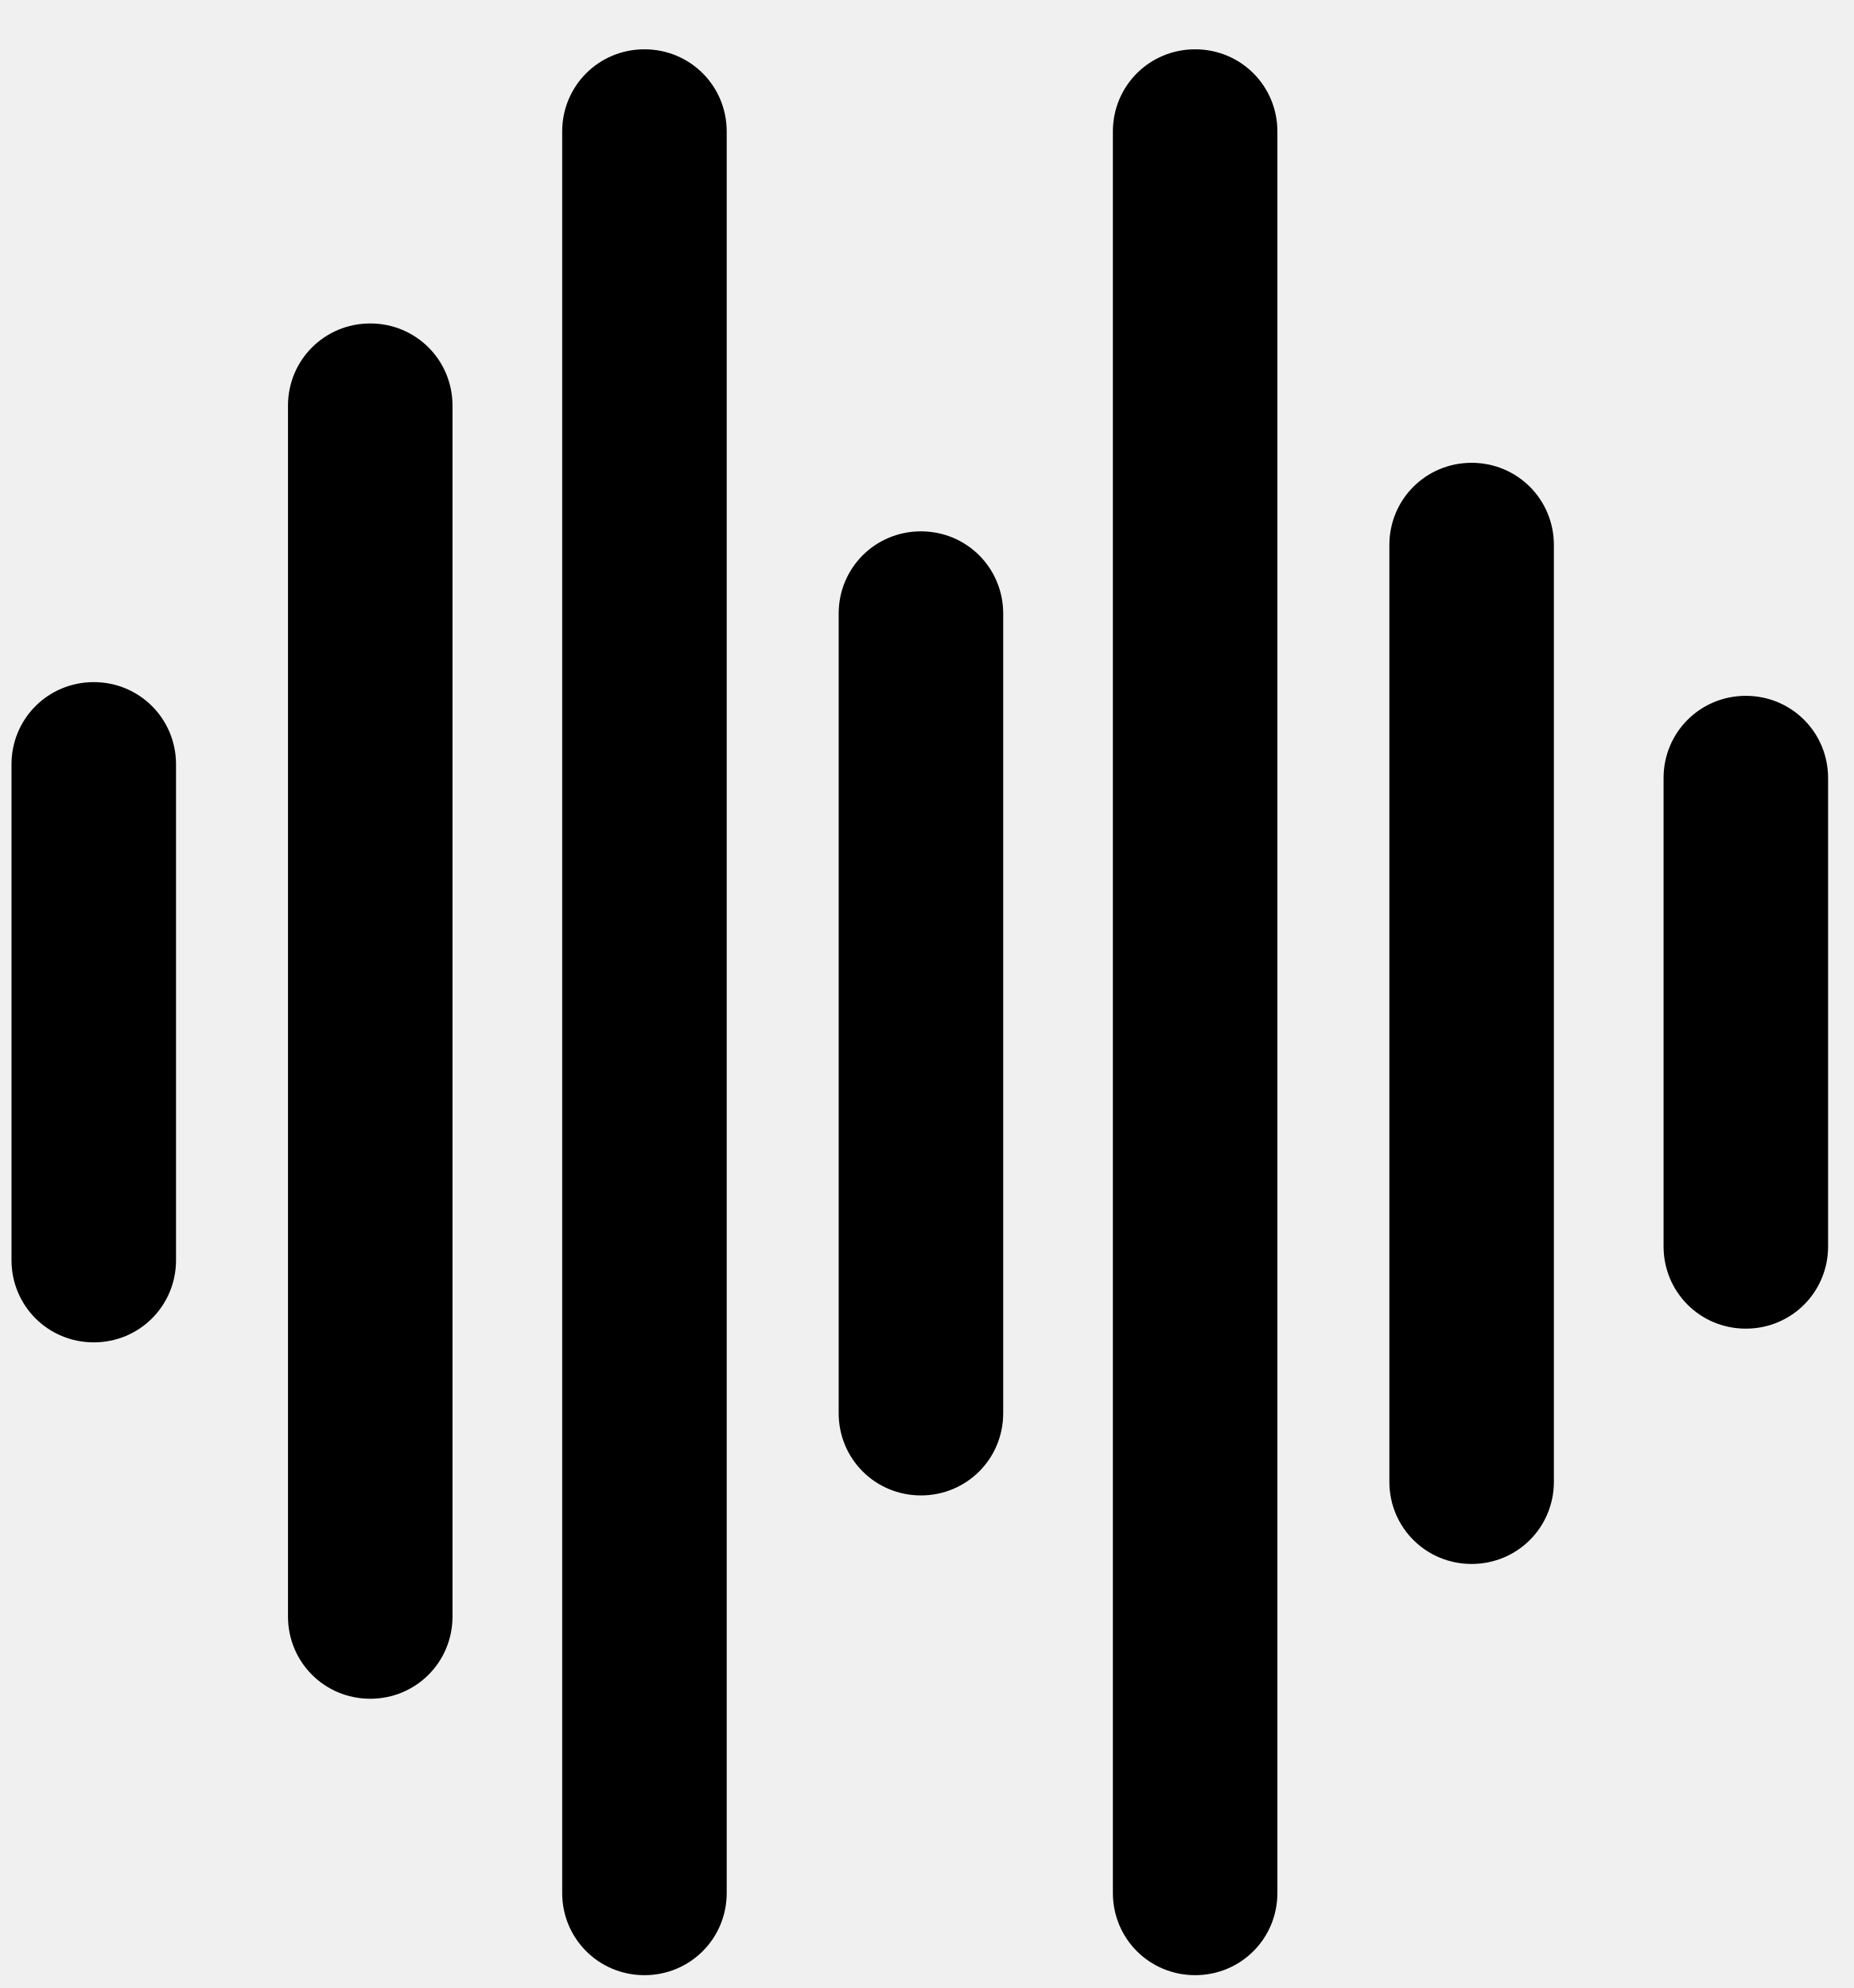
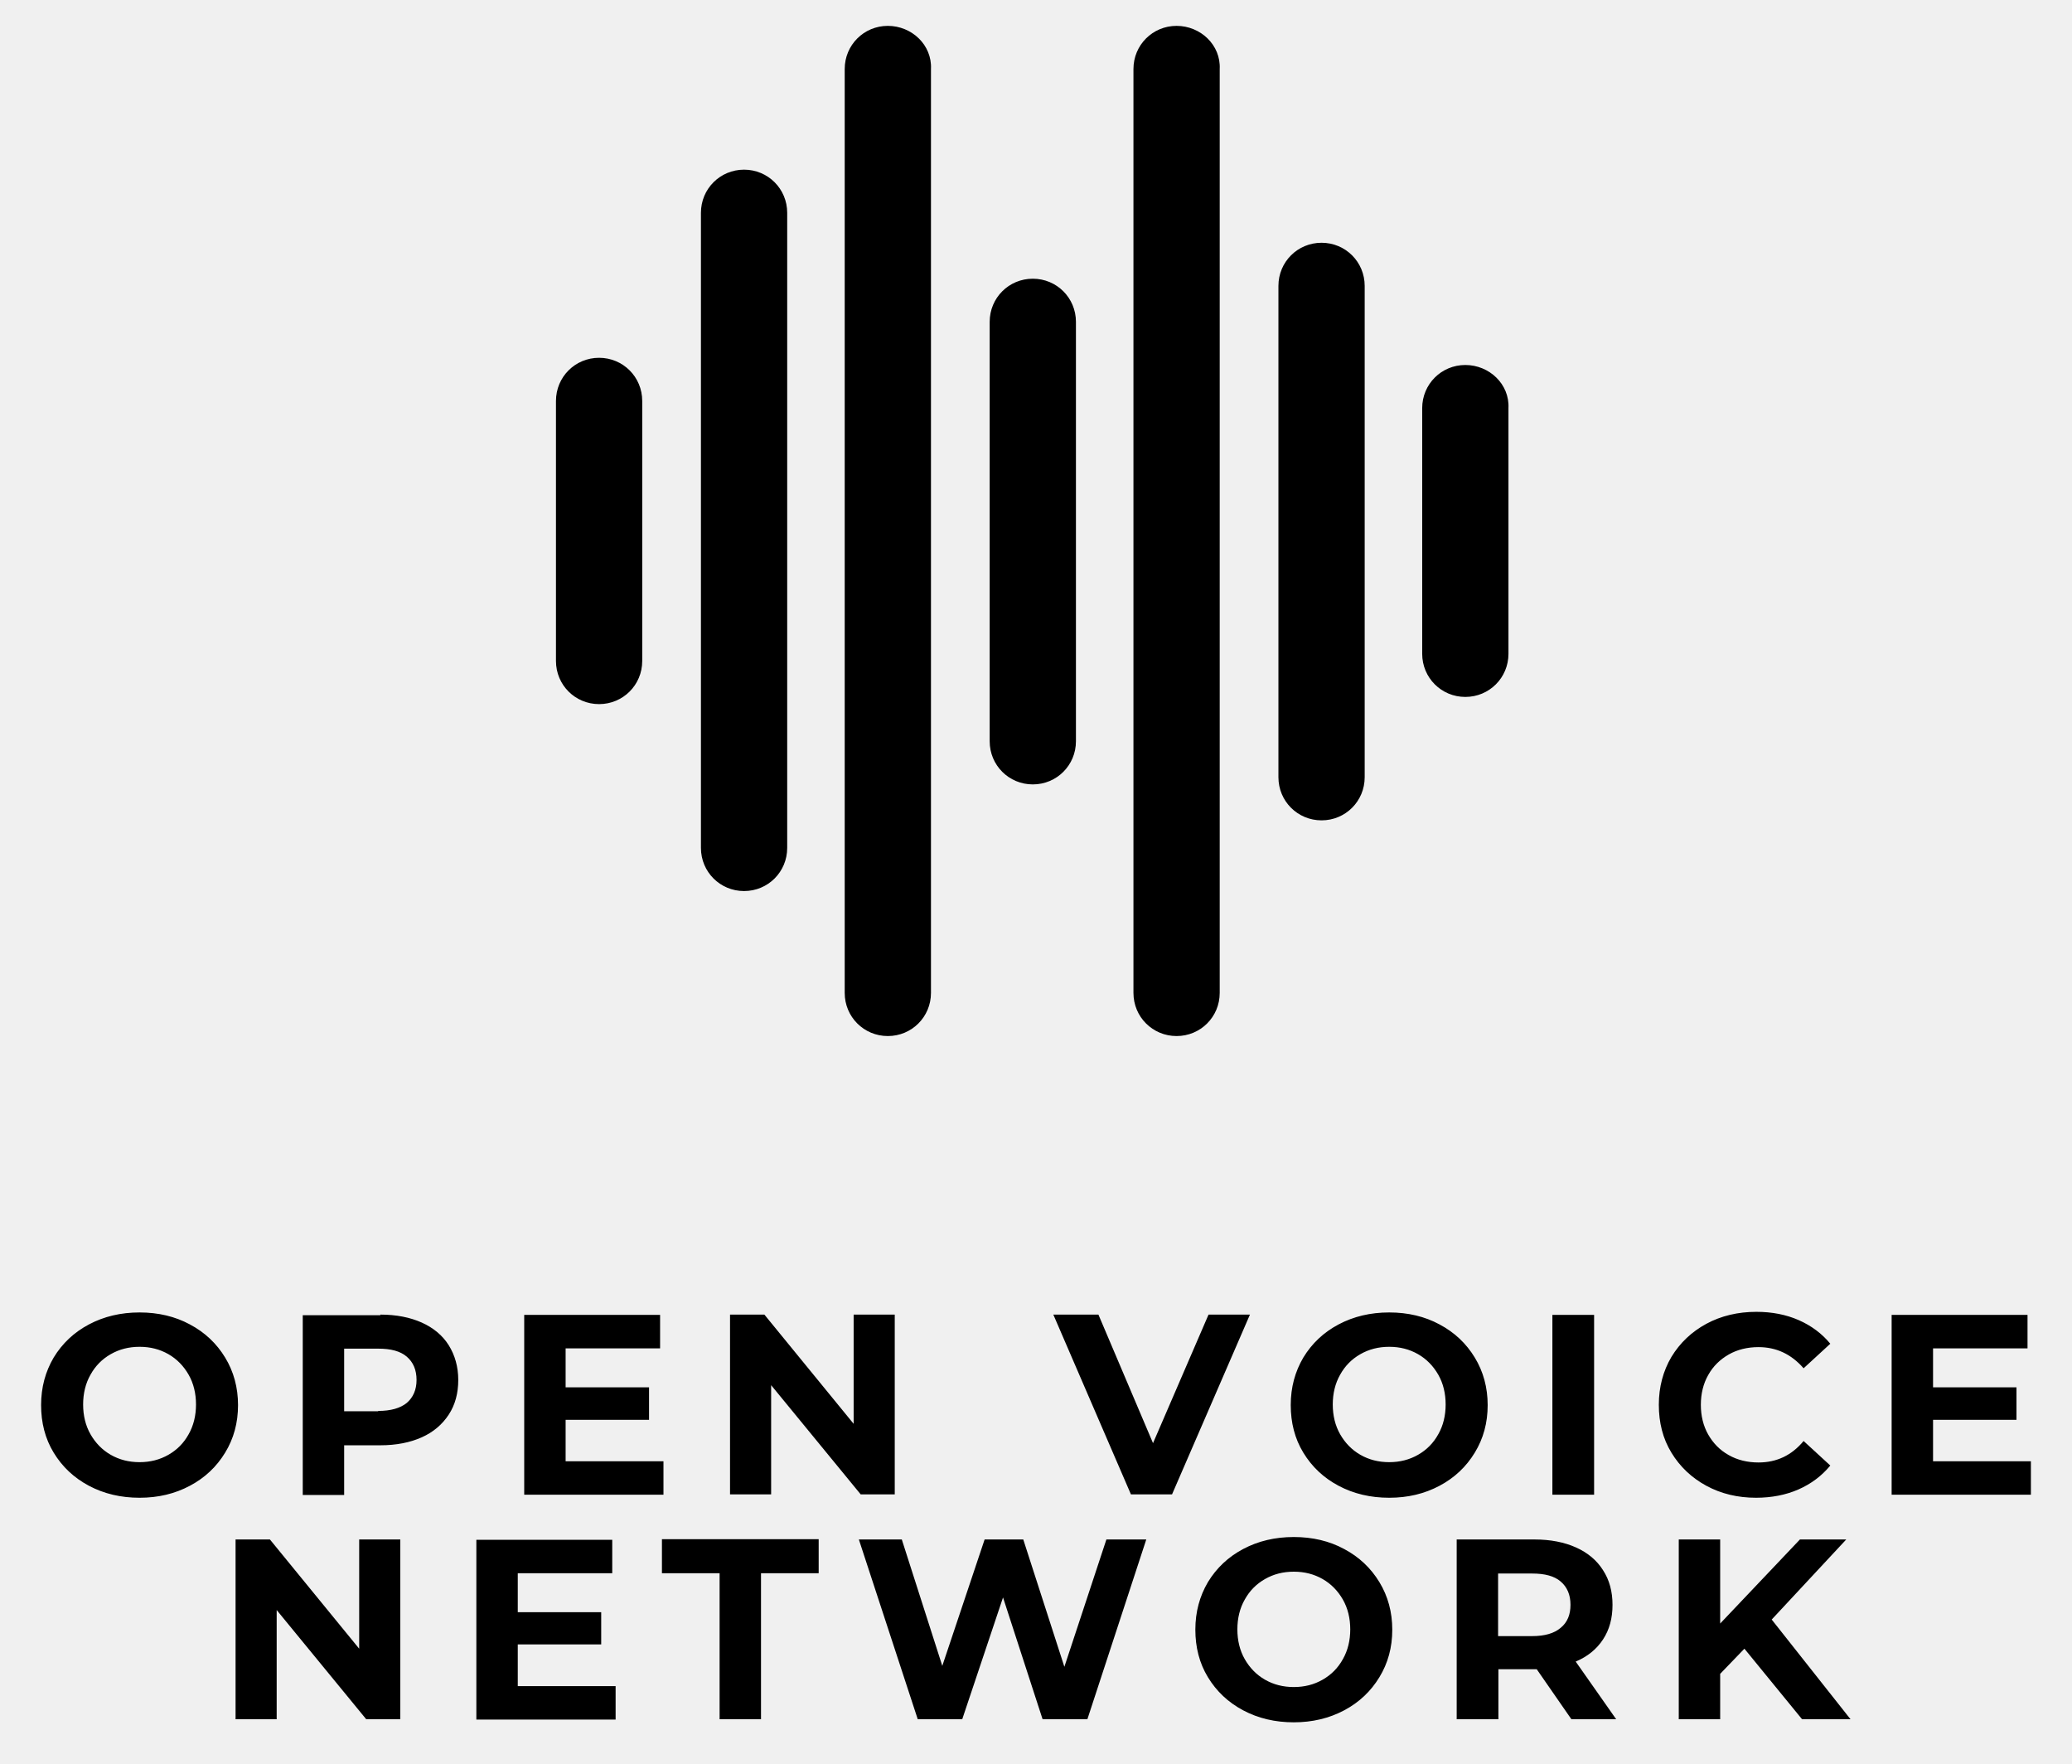
- <svg xmlns="http://www.w3.org/2000/svg" version="1.1" id="Layer_1" x="0px" y="0px" viewBox="0 0 316.8 339.9" style="enable-background:new 0 0 316.8 339.9;" xml:space="preserve">
+ <svg xmlns="http://www.w3.org/2000/svg" version="1.1" id="Layer_1" x="0px" y="0px" viewBox="0 0 675.5 574.8" style="enable-background:new 0 0 675.5 574.8;" xml:space="preserve">
  <style type="text/css">
	.st0{filter:url(#Adobe_OpacityMaskFilter);}
	.st1{fill:#FFFFFF;}
	.st2{mask:url(#mask-864e0a63-f6cf-42b6-9a6f-44b0d7be2df1_1_);}
+ 	.st3{filter:url(#Adobe_OpacityMaskFilter_1_);}
+ 	.st4{mask:url(#mask-81dd8690-c599-41a6-ae4d-5e0b08bfae50_1_);}
</style>
  <defs>
-     <filter id="Adobe_OpacityMaskFilter" filterUnits="userSpaceOnUse" x="0" y="0" width="316.8" height="339.9">
+     <filter id="Adobe_OpacityMaskFilter" filterUnits="userSpaceOnUse" x="179.4" y="0" width="316.8" height="339.9">
      <feColorMatrix type="matrix" values="1 0 0 0 0  0 1 0 0 0  0 0 1 0 0  0 0 0 1 0" />
    </filter>
  </defs>
-   <mask maskUnits="userSpaceOnUse" x="0" y="0" width="316.8" height="339.9" id="mask-864e0a63-f6cf-42b6-9a6f-44b0d7be2df1_1_">
-     <rect class="st0" width="316.8" height="339.9" />
+   <mask maskUnits="userSpaceOnUse" x="179.4" y="0" width="316.8" height="339.9" id="mask-864e0a63-f6cf-42b6-9a6f-44b0d7be2df1_1_">
+     <rect x="179.4" class="st0" width="316.8" height="339.9" />
    <g>
      <g id="def-3efa369a-a78a-4ec3-992f-852d4360172a_1_" transform="matrix(3.906, 0.000, 0.000, 3.906, 341.620, 192.013)">
        <g transform="translate(-9.457, -6.500)">
          <g>
            <g>
-               <path class="st1" d="M-73.9-12.8c-2,0-3.6,1.6-3.6,3.6v21.7c0,2,1.6,3.6,3.6,3.6c2,0,3.6-1.6,3.6-3.6V-9.2        C-70.3-11.2-71.9-12.8-73.9-12.8z M-61.8-28.5c-2,0-3.6,1.6-3.6,3.6v53c0,2,1.6,3.6,3.6,3.6c2,0,3.6-1.6,3.6-3.6v-53        C-58.2-26.9-59.8-28.5-61.8-28.5z M-49.8-40.5c-2,0-3.6,1.6-3.6,3.6v77.1c0,2,1.6,3.6,3.6,3.6s3.6-1.6,3.6-3.6v-77.1        C-46.2-38.9-47.8-40.5-49.8-40.5z M-37.7-19.4c-2,0-3.6,1.6-3.6,3.6v35c0,2,1.6,3.6,3.6,3.6c2,0,3.6-1.6,3.6-3.6v-35        C-34.1-17.8-35.7-19.4-37.7-19.4z M-25.7-40.5c-2,0-3.6,1.6-3.6,3.6v77.1c0,2,1.6,3.6,3.6,3.6s3.6-1.6,3.6-3.6v-77.1        C-22.1-38.9-23.7-40.5-25.7-40.5z M-13.6-22.4c-2,0-3.6,1.6-3.6,3.6v41c0,2,1.6,3.6,3.6,3.6c2,0,3.6-1.6,3.6-3.6v-41        C-10-20.8-11.6-22.4-13.6-22.4z M-1.6-12.2c-2,0-3.6,1.6-3.6,3.6v20.5c0,2,1.6,3.6,3.6,3.6S2,13.9,2,11.9V-8.6        C2-10.6,0.4-12.2-1.6-12.2z" />
+               <path class="st1" d="M-28-12.8c-2,0-3.6,1.6-3.6,3.6v21.7c0,2,1.6,3.6,3.6,3.6c2,0,3.6-1.6,3.6-3.6V-9.2        C-24.4-11.2-26-12.8-28-12.8z M-15.9-28.5c-2,0-3.6,1.6-3.6,3.6v53c0,2,1.6,3.6,3.6,3.6c2,0,3.6-1.6,3.6-3.6v-53        C-12.3-26.9-13.9-28.5-15.9-28.5z M-3.9-40.5c-2,0-3.6,1.6-3.6,3.6v77.1c0,2,1.6,3.6,3.6,3.6s3.6-1.6,3.6-3.6v-77.1        C-0.2-38.9-1.9-40.5-3.9-40.5z M8.2-19.4c-2,0-3.6,1.6-3.6,3.6v35c0,2,1.6,3.6,3.6,3.6c2,0,3.6-1.6,3.6-3.6v-35        C11.8-17.8,10.2-19.4,8.2-19.4z M20.2-40.5c-2,0-3.6,1.6-3.6,3.6v77.1c0,2,1.6,3.6,3.6,3.6s3.6-1.6,3.6-3.6v-77.1        C23.9-38.9,22.2-40.5,20.2-40.5z M32.3-22.4c-2,0-3.6,1.6-3.6,3.6v41c0,2,1.6,3.6,3.6,3.6c2,0,3.6-1.6,3.6-3.6v-41        C35.9-20.8,34.3-22.4,32.3-22.4z M44.3-12.2c-2,0-3.6,1.6-3.6,3.6v20.5c0,2,1.6,3.6,3.6,3.6s3.6-1.6,3.6-3.6V-8.6        C48-10.6,46.3-12.2,44.3-12.2z" />
            </g>
          </g>
        </g>
      </g>
    </g>
  </mask>
  <g class="st2">
-     <rect width="316.8" height="339.9" />
+     <rect x="179.4" width="316.8" height="339.9" />
+   </g>
+   <defs>
+     <filter id="Adobe_OpacityMaskFilter_1_" filterUnits="userSpaceOnUse" x="0" y="414.1" width="675.5" height="160.7">
+       <feColorMatrix type="matrix" values="1 0 0 0 0  0 1 0 0 0  0 0 1 0 0  0 0 0 1 0" />
+     </filter>
+   </defs>
+   <mask maskUnits="userSpaceOnUse" x="0" y="414.1" width="675.5" height="160.7" id="mask-81dd8690-c599-41a6-ae4d-5e0b08bfae50_1_">
+     <rect x="0" y="414.1" class="st3" width="675.5" height="160.7" />
+     <g>
+       <path id="def-081fc8dd-1958-423d-8eff-cab09ee3ebe3_1_" class="st1" d="M45.5,488.2c-6.1,0-11.6-1.3-16.5-3.9    c-4.9-2.6-8.7-6.2-11.5-10.8c-2.8-4.6-4.1-9.8-4.1-15.5l0,0c0-5.8,1.4-10.9,4.1-15.5c2.8-4.6,6.6-8.2,11.5-10.8    c4.9-2.6,10.4-3.9,16.5-3.9l0,0c6.1,0,11.6,1.3,16.4,3.9c4.9,2.6,8.7,6.2,11.5,10.8c2.8,4.6,4.2,9.8,4.2,15.5l0,0    c0,5.8-1.4,10.9-4.2,15.5c-2.8,4.6-6.6,8.2-11.5,10.8C57,486.9,51.6,488.2,45.5,488.2L45.5,488.2z M45.5,476.6    c3.5,0,6.6-0.8,9.4-2.4c2.8-1.6,5-3.8,6.6-6.7c1.6-2.8,2.4-6.1,2.4-9.7l0,0c0-3.6-0.8-6.9-2.4-9.7c-1.6-2.8-3.8-5.1-6.6-6.7    c-2.8-1.6-5.9-2.4-9.4-2.4l0,0c-3.5,0-6.6,0.8-9.4,2.4c-2.8,1.6-5,3.8-6.6,6.7c-1.6,2.8-2.4,6.1-2.4,9.7l0,0    c0,3.6,0.8,6.9,2.4,9.7c1.6,2.8,3.8,5.1,6.6,6.7C38.9,475.8,42,476.6,45.5,476.6L45.5,476.6z M124,428.5c5.2,0,9.7,0.9,13.5,2.6    c3.8,1.7,6.8,4.2,8.8,7.4s3.1,7,3.1,11.3l0,0c0,4.3-1,8.1-3.1,11.3s-5,5.7-8.8,7.4c-3.8,1.7-8.3,2.6-13.5,2.6l0,0h-11.8v16.2H98.7    v-58.6H124z M123.3,459.9c4.1,0,7.2-0.9,9.3-2.6c2.1-1.8,3.2-4.3,3.2-7.5l0,0c0-3.3-1.1-5.8-3.2-7.6c-2.1-1.8-5.2-2.6-9.3-2.6l0,0    h-11.1v20.4H123.3z M184.4,476.3h31.9v10.9h-45.4v-58.6h44.3v10.9h-30.8v12.7h27.2v10.6h-27.2V476.3z M278.3,428.5h13.4v58.6    h-11.1l-29.2-35.6v35.6H238v-58.6h11.2l29.1,35.6V428.5z M394,428.5h13.5l-25.4,58.6h-13.4l-25.3-58.6h14.7l17.8,41.9L394,428.5z     M452.9,488.2c-6.1,0-11.6-1.3-16.5-3.9c-4.9-2.6-8.7-6.2-11.5-10.8c-2.8-4.6-4.1-9.8-4.1-15.5l0,0c0-5.8,1.4-10.9,4.1-15.5    c2.8-4.6,6.6-8.2,11.5-10.8c4.9-2.6,10.4-3.9,16.5-3.9l0,0c6.1,0,11.6,1.3,16.4,3.9c4.9,2.6,8.7,6.2,11.5,10.8    c2.8,4.6,4.2,9.8,4.2,15.5l0,0c0,5.8-1.4,10.9-4.2,15.5c-2.8,4.6-6.6,8.2-11.5,10.8C464.4,486.9,459,488.2,452.9,488.2    L452.9,488.2z M452.9,476.6c3.5,0,6.6-0.8,9.4-2.4c2.8-1.6,5-3.8,6.6-6.7c1.6-2.8,2.4-6.1,2.4-9.7l0,0c0-3.6-0.8-6.9-2.4-9.7    c-1.6-2.8-3.8-5.1-6.6-6.7c-2.8-1.6-5.9-2.4-9.4-2.4l0,0c-3.5,0-6.6,0.8-9.4,2.4c-2.8,1.6-5,3.8-6.6,6.7c-1.6,2.8-2.4,6.1-2.4,9.7    l0,0c0,3.6,0.8,6.9,2.4,9.7c1.6,2.8,3.8,5.1,6.6,6.7C446.3,475.8,449.4,476.6,452.9,476.6L452.9,476.6z M506.1,487.2v-58.6h13.6    v58.6H506.1z M572.5,488.2c-6,0-11.4-1.3-16.2-3.9c-4.8-2.6-8.6-6.2-11.4-10.8c-2.8-4.6-4.1-9.8-4.1-15.6l0,0    c0-5.8,1.4-11,4.1-15.6c2.8-4.6,6.6-8.2,11.4-10.8c4.8-2.6,10.3-3.9,16.3-3.9l0,0c5.1,0,9.7,0.9,13.8,2.7    c4.1,1.8,7.6,4.4,10.3,7.7l0,0l-8.7,8c-4-4.6-8.9-6.9-14.7-6.9l0,0c-3.6,0-6.9,0.8-9.7,2.4c-2.8,1.6-5.1,3.8-6.7,6.7    c-1.6,2.8-2.4,6.1-2.4,9.7l0,0c0,3.6,0.8,6.9,2.4,9.7c1.6,2.8,3.8,5.1,6.7,6.7c2.8,1.6,6.1,2.4,9.7,2.4l0,0c5.9,0,10.8-2.3,14.7-7    l0,0l8.7,8c-2.8,3.4-6.3,6-10.4,7.8C582.2,487.3,577.5,488.2,572.5,488.2L572.5,488.2z M630.2,476.3h31.9v10.9h-45.4v-58.6H661    v10.9h-30.8v12.7h27.2v10.6h-27.2V476.3z M117.1,501.8h13.4v58.6h-11.1l-29.2-35.6v35.6H76.8v-58.6H88l29.1,35.6V501.8z     M168.8,549.6h31.9v10.9h-45.4v-58.6h44.3v10.9h-30.8v12.7H196V536h-27.2V549.6z M234.6,560.4v-47.6h-18.8v-11.1h51.1v11.1h-18.8    v47.6H234.6z M360.7,501.8h13l-19.2,58.6h-14.6L327,520.7l-13.3,39.7h-14.5L280,501.8H294l13.2,41.2l13.8-41.2h12.6l13.4,41.5    L360.7,501.8z M421.8,561.4c-6.1,0-11.6-1.3-16.5-3.9c-4.9-2.6-8.7-6.2-11.5-10.8c-2.8-4.6-4.1-9.8-4.1-15.5l0,0    c0-5.8,1.4-10.9,4.1-15.5c2.8-4.6,6.6-8.2,11.5-10.8c4.9-2.6,10.4-3.9,16.5-3.9l0,0c6.1,0,11.6,1.3,16.4,3.9    c4.9,2.6,8.7,6.2,11.5,10.8c2.8,4.6,4.2,9.8,4.2,15.5l0,0c0,5.8-1.4,10.9-4.2,15.5c-2.8,4.6-6.6,8.2-11.5,10.8    C433.3,560.1,427.8,561.4,421.8,561.4L421.8,561.4z M421.8,549.9c3.5,0,6.6-0.8,9.4-2.4s5-3.8,6.6-6.7c1.6-2.8,2.4-6.1,2.4-9.7    l0,0c0-3.6-0.8-6.9-2.4-9.7c-1.6-2.8-3.8-5.1-6.6-6.7c-2.8-1.6-5.9-2.4-9.4-2.4l0,0c-3.5,0-6.6,0.8-9.4,2.4    c-2.8,1.6-5,3.8-6.6,6.7c-1.6,2.8-2.4,6.1-2.4,9.7l0,0c0,3.6,0.8,6.9,2.4,9.7c1.6,2.8,3.8,5.1,6.6,6.7S418.3,549.9,421.8,549.9    L421.8,549.9z M526.9,560.4h-14.6L501,544.1h-0.7h-11.8v16.3h-13.6v-58.6h25.4c5.2,0,9.7,0.9,13.5,2.6c3.8,1.7,6.8,4.2,8.8,7.4    c2.1,3.2,3.1,7,3.1,11.3l0,0c0,4.4-1,8.1-3.1,11.3c-2.1,3.2-5.1,5.6-8.9,7.2l0,0L526.9,560.4z M512,523.1c0-3.3-1.1-5.8-3.2-7.6    c-2.1-1.8-5.2-2.6-9.3-2.6l0,0h-11.1v20.4h11.1c4.1,0,7.2-0.9,9.3-2.7C511,528.8,512,526.3,512,523.1L512,523.1z M587.5,560.4    l-18.8-23l-7.9,8.2v14.8h-13.5v-58.6h13.5v27.4l26-27.4h15.1l-24.3,26.1l25.7,32.5H587.5z" />
+     </g>
+   </mask>
+   <g class="st4">
+     <rect x="0" y="414.1" width="675.5" height="160.7" />
  </g>
</svg>
